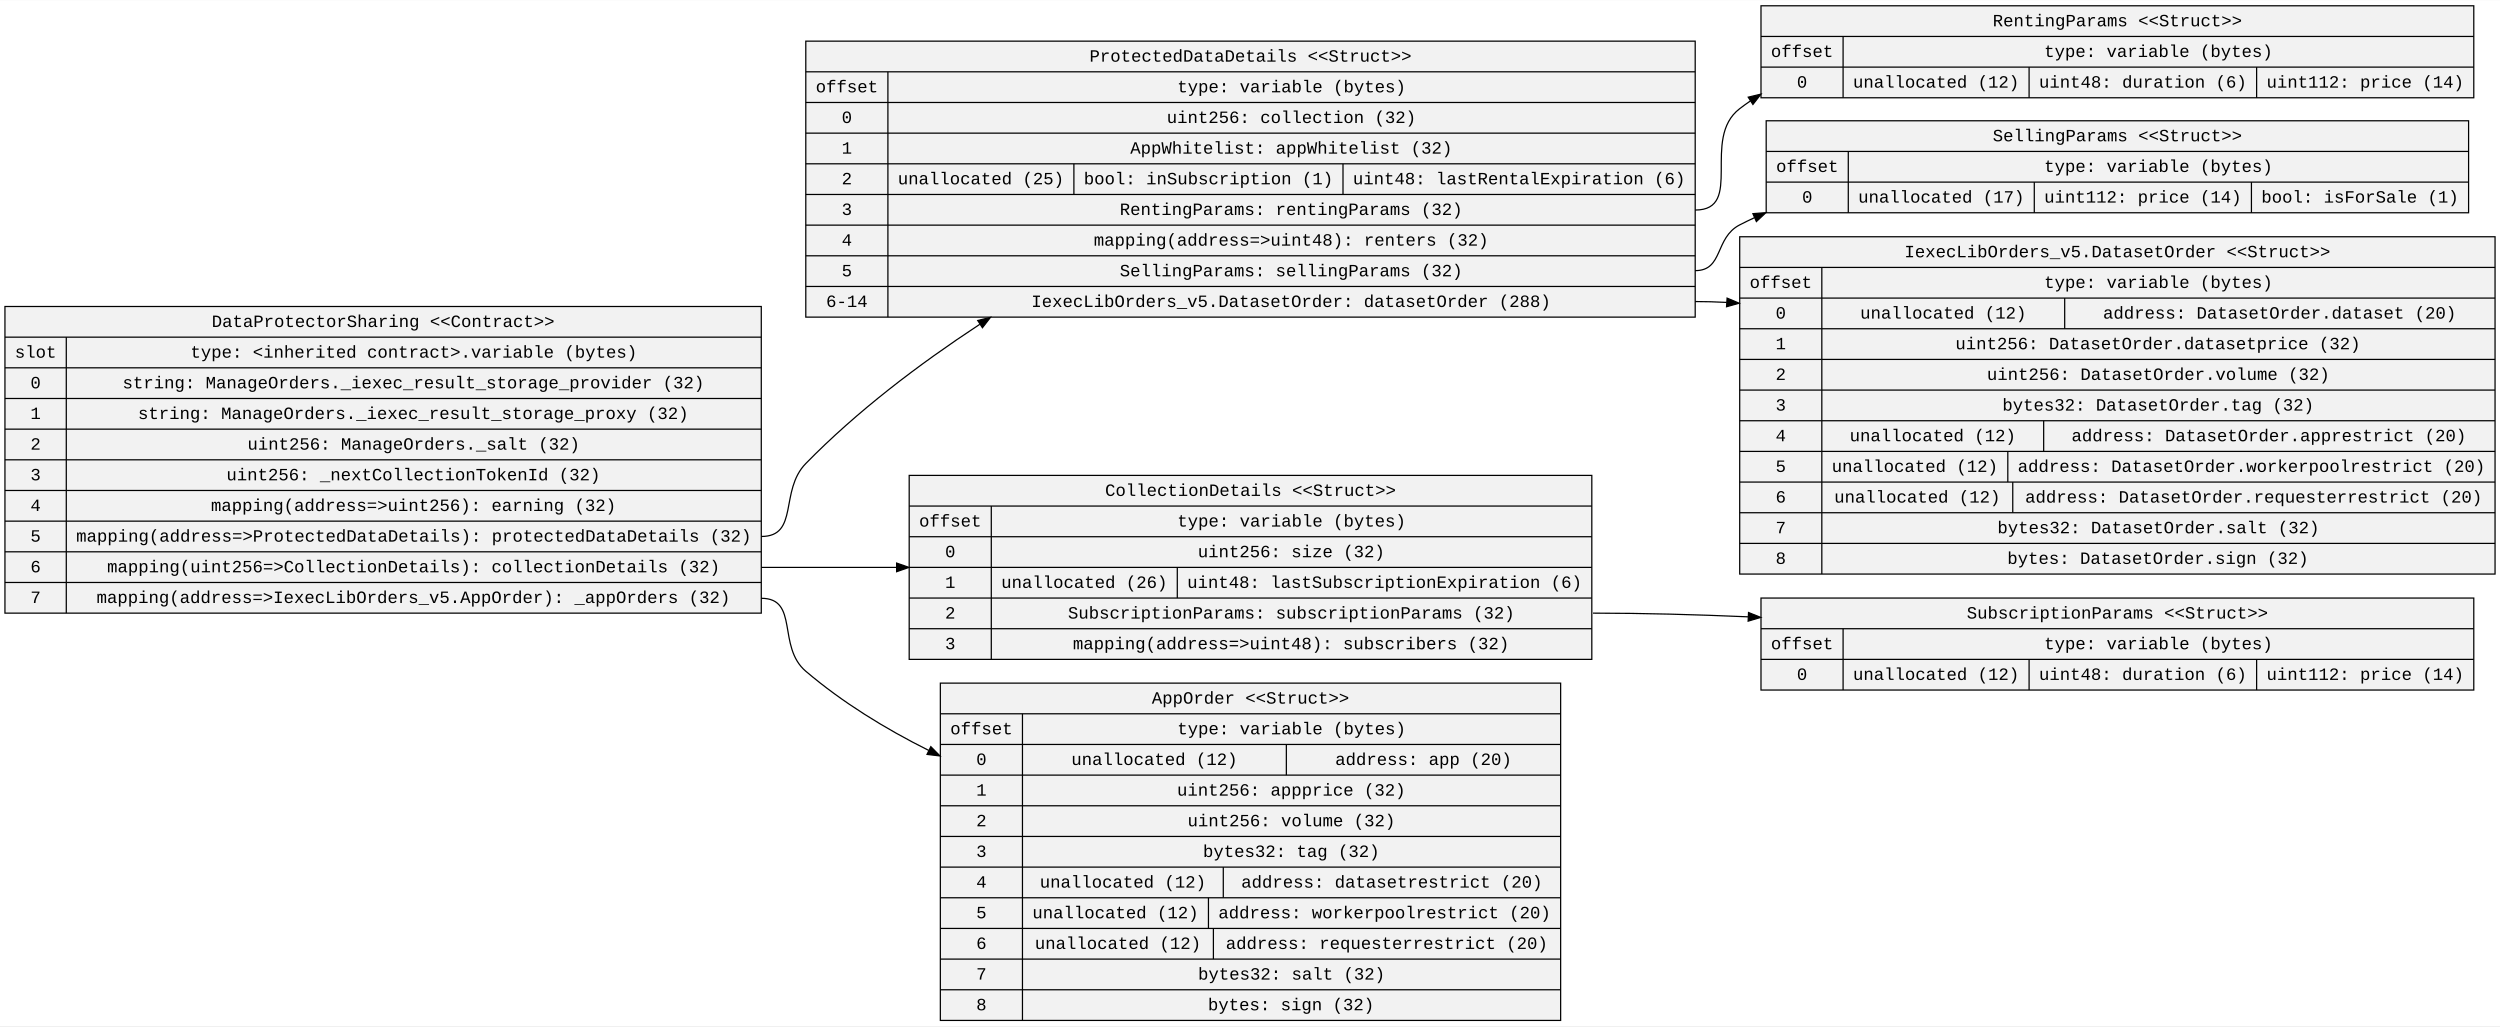
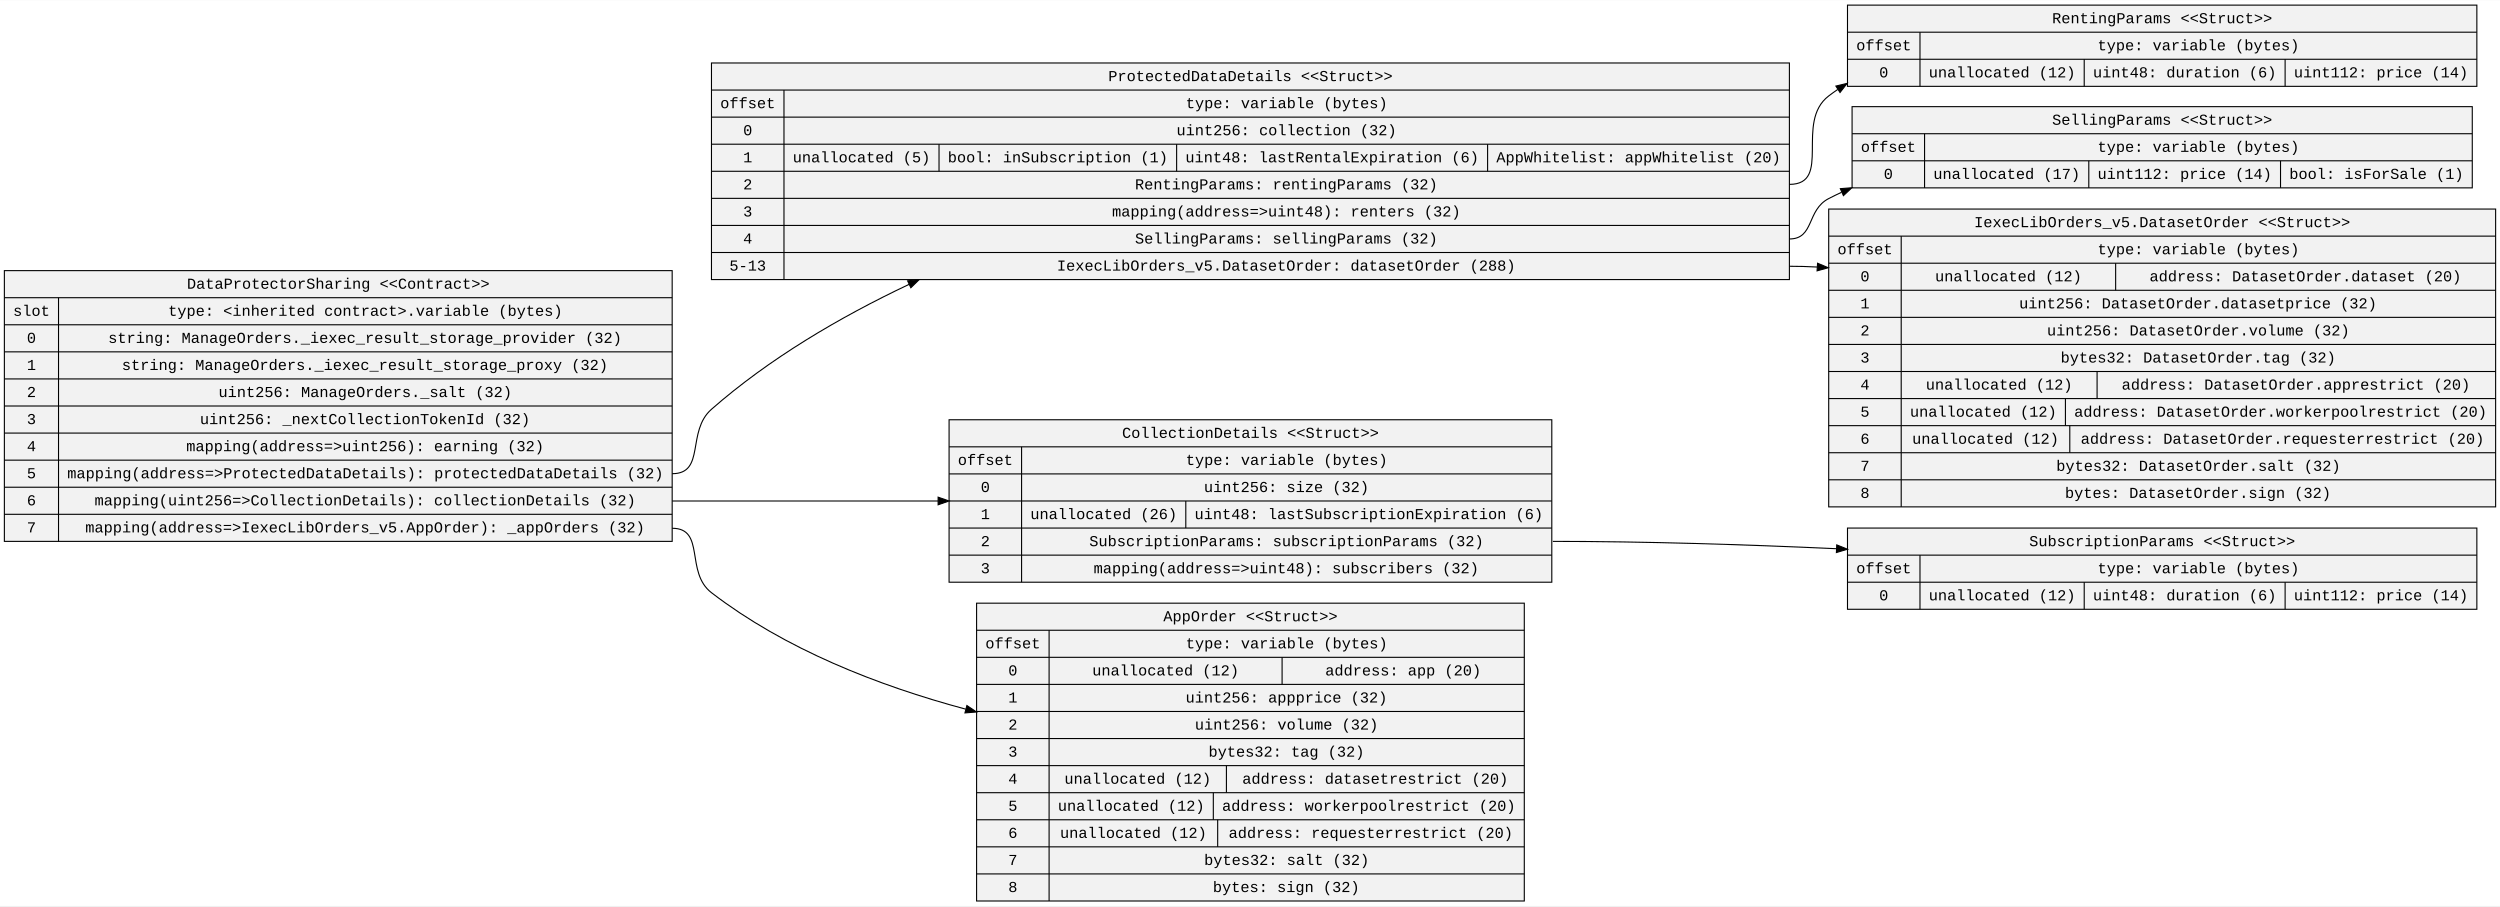
- <svg xmlns="http://www.w3.org/2000/svg" width="2022pt" height="830pt" viewBox="0.00 0.00 2021.89 829.60">
+ <svg xmlns="http://www.w3.org/2000/svg" width="2290pt" height="830pt" viewBox="0.00 0.00 2289.93 829.60">
  <g id="graph0" class="graph" transform="scale(1 1) rotate(0) translate(4 825.6)">
-     <polygon fill="white" stroke="transparent" points="-4,4 -4,-825.6 2017.89,-825.6 2017.89,4 -4,4" />
+     <polygon fill="white" stroke="transparent" points="-4,4 -4,-825.6 2285.93,-825.6 2285.93,4 -4,4" />
    <g id="node1" class="node">
      <polygon fill="#f2f2f2" stroke="black" points="0,-329.9 0,-577.9 611.69,-577.9 611.69,-329.9 0,-329.9" />
      <text text-anchor="middle" x="305.85" y="-561.3" font-family="Courier New" font-size="14.00">DataProtectorSharing &lt;&lt;Contract&gt;&gt;</text>
      <polyline fill="none" stroke="black" points="0,-553.1 611.69,-553.1 " />
      <text text-anchor="middle" x="24.8" y="-536.5" font-family="Courier New" font-size="14.00">slot</text>
      <polyline fill="none" stroke="black" points="0,-528.3 49.61,-528.3 " />
      <text text-anchor="middle" x="24.8" y="-511.7" font-family="Courier New" font-size="14.00">0</text>
      <polyline fill="none" stroke="black" points="0,-503.5 49.61,-503.5 " />
      <text text-anchor="middle" x="24.8" y="-486.9" font-family="Courier New" font-size="14.00">1</text>
      <polyline fill="none" stroke="black" points="0,-478.7 49.61,-478.7 " />
      <text text-anchor="middle" x="24.8" y="-462.1" font-family="Courier New" font-size="14.00">2</text>
      <polyline fill="none" stroke="black" points="0,-453.9 49.61,-453.9 " />
      <text text-anchor="middle" x="24.8" y="-437.3" font-family="Courier New" font-size="14.00">3</text>
      <polyline fill="none" stroke="black" points="0,-429.1 49.61,-429.1 " />
      <text text-anchor="middle" x="24.8" y="-412.5" font-family="Courier New" font-size="14.00">4</text>
      <polyline fill="none" stroke="black" points="0,-404.3 49.61,-404.3 " />
      <text text-anchor="middle" x="24.8" y="-387.7" font-family="Courier New" font-size="14.00">5</text>
      <polyline fill="none" stroke="black" points="0,-379.5 49.61,-379.5 " />
      <text text-anchor="middle" x="24.8" y="-362.9" font-family="Courier New" font-size="14.00">6</text>
      <polyline fill="none" stroke="black" points="0,-354.7 49.61,-354.7 " />
      <text text-anchor="middle" x="24.8" y="-338.1" font-family="Courier New" font-size="14.00">7</text>
      <polyline fill="none" stroke="black" points="49.61,-329.9 49.61,-553.1 " />
      <text text-anchor="middle" x="330.65" y="-536.5" font-family="Courier New" font-size="14.00">type: &lt;inherited contract&gt;.variable (bytes)</text>
      <polyline fill="none" stroke="black" points="49.61,-528.3 611.69,-528.3 " />
      <text text-anchor="middle" x="330.34" y="-511.7" font-family="Courier New" font-size="14.00">string: ManageOrders._iexec_result_storage_provider (32)</text>
      <polyline fill="none" stroke="black" points="49.61,-503.5 611.69,-503.5 " />
      <text text-anchor="middle" x="330.24" y="-486.9" font-family="Courier New" font-size="14.00">string: ManageOrders._iexec_result_storage_proxy (32)</text>
      <polyline fill="none" stroke="black" points="49.61,-478.7 611.69,-478.7 " />
      <text text-anchor="middle" x="330.53" y="-462.1" font-family="Courier New" font-size="14.00">uint256: ManageOrders._salt (32)</text>
      <polyline fill="none" stroke="black" points="49.61,-453.9 611.69,-453.9 " />
      <text text-anchor="middle" x="330.33" y="-437.3" font-family="Courier New" font-size="14.00">uint256: _nextCollectionTokenId (32)</text>
      <polyline fill="none" stroke="black" points="49.61,-429.1 611.69,-429.1 " />
      <text text-anchor="middle" x="330.43" y="-412.5" font-family="Courier New" font-size="14.00">mapping(address=&gt;uint256): earning (32)</text>
      <polyline fill="none" stroke="black" points="49.61,-404.3 611.69,-404.3 " />
      <text text-anchor="middle" x="330.65" y="-387.7" font-family="Courier New" font-size="14.00">mapping(address=&gt;ProtectedDataDetails): protectedDataDetails (32)</text>
      <polyline fill="none" stroke="black" points="49.61,-379.5 611.69,-379.5 " />
      <text text-anchor="middle" x="330.45" y="-362.9" font-family="Courier New" font-size="14.00">mapping(uint256=&gt;CollectionDetails): collectionDetails (32)</text>
      <polyline fill="none" stroke="black" points="49.61,-354.7 611.69,-354.7 " />
      <text text-anchor="middle" x="330.35" y="-338.1" font-family="Courier New" font-size="14.00">mapping(address=&gt;IexecLibOrders_v5.AppOrder): _appOrders (32)</text>
    </g>
    <g id="node5" class="node">
-       <polygon fill="#f2f2f2" stroke="black" points="647.69,-569.3 647.69,-792.5 1367,-792.5 1367,-569.3 647.69,-569.3" />
-       <text text-anchor="middle" x="1007.35" y="-775.9" font-family="Courier New" font-size="14.00">ProtectedDataDetails &lt;&lt;Struct&gt;&gt;</text>
-       <polyline fill="none" stroke="black" points="647.69,-767.7 1367,-767.7 " />
-       <text text-anchor="middle" x="680.9" y="-751.1" font-family="Courier New" font-size="14.00">offset</text>
-       <polyline fill="none" stroke="black" points="647.69,-742.9 714.1,-742.9 " />
-       <text text-anchor="middle" x="680.9" y="-726.3" font-family="Courier New" font-size="14.00">0</text>
-       <polyline fill="none" stroke="black" points="647.69,-718.1 714.1,-718.1 " />
-       <text text-anchor="middle" x="680.9" y="-701.5" font-family="Courier New" font-size="14.00">1</text>
-       <polyline fill="none" stroke="black" points="647.69,-693.3 714.1,-693.3 " />
-       <text text-anchor="middle" x="680.9" y="-676.7" font-family="Courier New" font-size="14.00">2</text>
-       <polyline fill="none" stroke="black" points="647.69,-668.5 714.1,-668.5 " />
-       <text text-anchor="middle" x="680.9" y="-651.9" font-family="Courier New" font-size="14.00">3</text>
-       <polyline fill="none" stroke="black" points="647.69,-643.7 714.1,-643.7 " />
-       <text text-anchor="middle" x="680.9" y="-627.1" font-family="Courier New" font-size="14.00">4</text>
-       <polyline fill="none" stroke="black" points="647.69,-618.9 714.1,-618.9 " />
-       <text text-anchor="middle" x="680.9" y="-602.3" font-family="Courier New" font-size="14.00">5</text>
-       <polyline fill="none" stroke="black" points="647.69,-594.1 714.1,-594.1 " />
-       <text text-anchor="middle" x="680.9" y="-577.5" font-family="Courier New" font-size="14.00">6-14</text>
-       <polyline fill="none" stroke="black" points="714.1,-569.3 714.1,-767.7 " />
-       <text text-anchor="middle" x="1040.55" y="-751.1" font-family="Courier New" font-size="14.00">type: variable (bytes)</text>
-       <polyline fill="none" stroke="black" points="714.1,-742.9 1367,-742.9 " />
-       <text text-anchor="middle" x="1040.42" y="-726.3" font-family="Courier New" font-size="14.00">uint256: collection (32)</text>
-       <polyline fill="none" stroke="black" points="714.1,-718.1 1367,-718.1 " />
-       <text text-anchor="middle" x="1040.32" y="-701.5" font-family="Courier New" font-size="14.00">AppWhitelist: appWhitelist (32)</text>
-       <polyline fill="none" stroke="black" points="714.1,-693.3 1367,-693.3 " />
-       <text text-anchor="middle" x="789.31" y="-676.7" font-family="Courier New" font-size="14.00">unallocated (25)</text>
-       <polyline fill="none" stroke="black" points="864.52,-668.5 864.52,-693.3 " />
-       <text text-anchor="middle" x="973.34" y="-676.7" font-family="Courier New" font-size="14.00">bool: inSubscription (1)</text>
-       <polyline fill="none" stroke="black" points="1082.16,-668.5 1082.16,-693.3 " />
-       <text text-anchor="middle" x="1224.58" y="-676.7" font-family="Courier New" font-size="14.00">uint48: lastRentalExpiration (6)</text>
-       <polyline fill="none" stroke="black" points="714.1,-668.5 1367,-668.5 " />
-       <text text-anchor="middle" x="1040.23" y="-651.9" font-family="Courier New" font-size="14.00">RentingParams: rentingParams (32)</text>
-       <polyline fill="none" stroke="black" points="714.1,-643.7 1367,-643.7 " />
-       <text text-anchor="middle" x="1040.23" y="-627.1" font-family="Courier New" font-size="14.00">mapping(address=&gt;uint48): renters (32)</text>
-       <polyline fill="none" stroke="black" points="714.1,-618.9 1367,-618.9 " />
-       <text text-anchor="middle" x="1040.23" y="-602.3" font-family="Courier New" font-size="14.00">SellingParams: sellingParams (32)</text>
-       <polyline fill="none" stroke="black" points="714.1,-594.1 1367,-594.1 " />
-       <text text-anchor="middle" x="1040.14" y="-577.5" font-family="Courier New" font-size="14.00">IexecLibOrders_v5.DatasetOrder: datasetOrder (288)</text>
+       <polygon fill="#f2f2f2" stroke="black" points="647.69,-569.7 647.69,-768.1 1635.04,-768.1 1635.04,-569.7 647.69,-569.7" />
+       <text text-anchor="middle" x="1141.37" y="-751.5" font-family="Courier New" font-size="14.00">ProtectedDataDetails &lt;&lt;Struct&gt;&gt;</text>
+       <polyline fill="none" stroke="black" points="647.69,-743.3 1635.04,-743.3 " />
+       <text text-anchor="middle" x="680.9" y="-726.7" font-family="Courier New" font-size="14.00">offset</text>
+       <polyline fill="none" stroke="black" points="647.69,-718.5 714.1,-718.5 " />
+       <text text-anchor="middle" x="680.9" y="-701.9" font-family="Courier New" font-size="14.00">0</text>
+       <polyline fill="none" stroke="black" points="647.69,-693.7 714.1,-693.7 " />
+       <text text-anchor="middle" x="680.9" y="-677.1" font-family="Courier New" font-size="14.00">1</text>
+       <polyline fill="none" stroke="black" points="647.69,-668.9 714.1,-668.9 " />
+       <text text-anchor="middle" x="680.9" y="-652.3" font-family="Courier New" font-size="14.00">2</text>
+       <polyline fill="none" stroke="black" points="647.69,-644.1 714.1,-644.1 " />
+       <text text-anchor="middle" x="680.9" y="-627.5" font-family="Courier New" font-size="14.00">3</text>
+       <polyline fill="none" stroke="black" points="647.69,-619.3 714.1,-619.3 " />
+       <text text-anchor="middle" x="680.9" y="-602.7" font-family="Courier New" font-size="14.00">4</text>
+       <polyline fill="none" stroke="black" points="647.69,-594.5 714.1,-594.5 " />
+       <text text-anchor="middle" x="680.9" y="-577.9" font-family="Courier New" font-size="14.00">5-13</text>
+       <polyline fill="none" stroke="black" points="714.1,-569.7 714.1,-743.3 " />
+       <text text-anchor="middle" x="1174.57" y="-726.7" font-family="Courier New" font-size="14.00">type: variable (bytes)</text>
+       <polyline fill="none" stroke="black" points="714.1,-718.5 1635.04,-718.5 " />
+       <text text-anchor="middle" x="1174.42" y="-701.9" font-family="Courier New" font-size="14.00">uint256: collection (32)</text>
+       <polyline fill="none" stroke="black" points="714.1,-693.7 1635.04,-693.7 " />
+       <text text-anchor="middle" x="785.11" y="-677.1" font-family="Courier New" font-size="14.00">unallocated (5)</text>
+       <polyline fill="none" stroke="black" points="856.12,-668.9 856.12,-693.7 " />
+       <text text-anchor="middle" x="964.94" y="-677.1" font-family="Courier New" font-size="14.00">bool: inSubscription (1)</text>
+       <polyline fill="none" stroke="black" points="1073.76,-668.9 1073.76,-693.7 " />
+       <text text-anchor="middle" x="1216.18" y="-677.1" font-family="Courier New" font-size="14.00">uint48: lastRentalExpiration (6)</text>
+       <polyline fill="none" stroke="black" points="1358.6,-668.9 1358.6,-693.7 " />
+       <text text-anchor="middle" x="1496.82" y="-677.1" font-family="Courier New" font-size="14.00">AppWhitelist: appWhitelist (20)</text>
+       <polyline fill="none" stroke="black" points="714.1,-668.9 1635.04,-668.9 " />
+       <text text-anchor="middle" x="1174.23" y="-652.3" font-family="Courier New" font-size="14.00">RentingParams: rentingParams (32)</text>
+       <polyline fill="none" stroke="black" points="714.1,-644.1 1635.04,-644.1 " />
+       <text text-anchor="middle" x="1174.23" y="-627.5" font-family="Courier New" font-size="14.00">mapping(address=&gt;uint48): renters (32)</text>
+       <polyline fill="none" stroke="black" points="714.1,-619.3 1635.04,-619.3 " />
+       <text text-anchor="middle" x="1174.23" y="-602.7" font-family="Courier New" font-size="14.00">SellingParams: sellingParams (32)</text>
+       <polyline fill="none" stroke="black" points="714.1,-594.5 1635.04,-594.5 " />
+       <text text-anchor="middle" x="1174.14" y="-577.9" font-family="Courier New" font-size="14.00">IexecLibOrders_v5.DatasetOrder: datasetOrder (288)</text>
    </g>
    <g id="edge1" class="edge">
-       <path fill="none" stroke="black" d="M611.69,-391.9C642.41,-391.9 626.22,-428.94 647.69,-450.9 688.76,-492.89 738.86,-530.97 788.43,-563.51" />
-       <polygon fill="black" stroke="black" points="786.74,-566.58 797.03,-569.1 790.55,-560.71 786.74,-566.58" />
+       <path fill="none" stroke="black" d="M611.69,-391.9C642.41,-391.9 624.6,-430.65 647.69,-450.9 700.43,-497.13 764.53,-534.97 828.82,-565.39" />
+       <polygon fill="black" stroke="black" points="827.35,-568.56 837.89,-569.63 830.31,-562.22 827.35,-568.56" />
    </g>
    <g id="node7" class="node">
-       <polygon fill="#f2f2f2" stroke="black" points="731.31,-292.5 731.31,-441.3 1283.39,-441.3 1283.39,-292.5 731.31,-292.5" />
-       <text text-anchor="middle" x="1007.35" y="-424.7" font-family="Courier New" font-size="14.00">CollectionDetails &lt;&lt;Struct&gt;&gt;</text>
-       <polyline fill="none" stroke="black" points="731.31,-416.5 1283.39,-416.5 " />
-       <text text-anchor="middle" x="764.51" y="-399.9" font-family="Courier New" font-size="14.00">offset</text>
-       <polyline fill="none" stroke="black" points="731.31,-391.7 797.71,-391.7 " />
-       <text text-anchor="middle" x="764.51" y="-375.1" font-family="Courier New" font-size="14.00">0</text>
-       <polyline fill="none" stroke="black" points="731.31,-366.9 797.71,-366.9 " />
-       <text text-anchor="middle" x="764.51" y="-350.3" font-family="Courier New" font-size="14.00">1</text>
-       <polyline fill="none" stroke="black" points="731.31,-342.1 797.71,-342.1 " />
-       <text text-anchor="middle" x="764.51" y="-325.5" font-family="Courier New" font-size="14.00">2</text>
-       <polyline fill="none" stroke="black" points="731.31,-317.3 797.71,-317.3 " />
-       <text text-anchor="middle" x="764.51" y="-300.7" font-family="Courier New" font-size="14.00">3</text>
-       <polyline fill="none" stroke="black" points="797.71,-292.5 797.71,-416.5 " />
-       <text text-anchor="middle" x="1040.55" y="-399.9" font-family="Courier New" font-size="14.00">type: variable (bytes)</text>
-       <polyline fill="none" stroke="black" points="797.71,-391.7 1283.39,-391.7 " />
-       <text text-anchor="middle" x="1040.33" y="-375.1" font-family="Courier New" font-size="14.00">uint256: size (32)</text>
-       <polyline fill="none" stroke="black" points="797.71,-366.9 1283.39,-366.9 " />
-       <text text-anchor="middle" x="872.93" y="-350.3" font-family="Courier New" font-size="14.00">unallocated (26)</text>
-       <polyline fill="none" stroke="black" points="948.14,-342.1 948.14,-366.9 " />
-       <text text-anchor="middle" x="1115.76" y="-350.3" font-family="Courier New" font-size="14.00">uint48: lastSubscriptionExpiration (6)</text>
-       <polyline fill="none" stroke="black" points="797.71,-342.1 1283.39,-342.1 " />
-       <text text-anchor="middle" x="1040.34" y="-325.5" font-family="Courier New" font-size="14.00">SubscriptionParams: subscriptionParams (32)</text>
-       <polyline fill="none" stroke="black" points="797.71,-317.3 1283.39,-317.3 " />
-       <text text-anchor="middle" x="1040.14" y="-300.7" font-family="Courier New" font-size="14.00">mapping(address=&gt;uint48): subscribers (32)</text>
+       <polygon fill="#f2f2f2" stroke="black" points="865.33,-292.5 865.33,-441.3 1417.41,-441.3 1417.41,-292.5 865.33,-292.5" />
+       <text text-anchor="middle" x="1141.37" y="-424.7" font-family="Courier New" font-size="14.00">CollectionDetails &lt;&lt;Struct&gt;&gt;</text>
+       <polyline fill="none" stroke="black" points="865.33,-416.5 1417.41,-416.5 " />
+       <text text-anchor="middle" x="898.53" y="-399.9" font-family="Courier New" font-size="14.00">offset</text>
+       <polyline fill="none" stroke="black" points="865.33,-391.7 931.74,-391.7 " />
+       <text text-anchor="middle" x="898.53" y="-375.1" font-family="Courier New" font-size="14.00">0</text>
+       <polyline fill="none" stroke="black" points="865.33,-366.9 931.74,-366.9 " />
+       <text text-anchor="middle" x="898.53" y="-350.3" font-family="Courier New" font-size="14.00">1</text>
+       <polyline fill="none" stroke="black" points="865.33,-342.1 931.74,-342.1 " />
+       <text text-anchor="middle" x="898.53" y="-325.5" font-family="Courier New" font-size="14.00">2</text>
+       <polyline fill="none" stroke="black" points="865.33,-317.3 931.74,-317.3 " />
+       <text text-anchor="middle" x="898.53" y="-300.7" font-family="Courier New" font-size="14.00">3</text>
+       <polyline fill="none" stroke="black" points="931.74,-292.5 931.74,-416.5 " />
+       <text text-anchor="middle" x="1174.57" y="-399.9" font-family="Courier New" font-size="14.00">type: variable (bytes)</text>
+       <polyline fill="none" stroke="black" points="931.74,-391.7 1417.41,-391.7 " />
+       <text text-anchor="middle" x="1174.35" y="-375.1" font-family="Courier New" font-size="14.00">uint256: size (32)</text>
+       <polyline fill="none" stroke="black" points="931.74,-366.9 1417.41,-366.9 " />
+       <text text-anchor="middle" x="1006.95" y="-350.3" font-family="Courier New" font-size="14.00">unallocated (26)</text>
+       <polyline fill="none" stroke="black" points="1082.16,-342.1 1082.16,-366.9 " />
+       <text text-anchor="middle" x="1249.78" y="-350.3" font-family="Courier New" font-size="14.00">uint48: lastSubscriptionExpiration (6)</text>
+       <polyline fill="none" stroke="black" points="931.74,-342.1 1417.41,-342.1 " />
+       <text text-anchor="middle" x="1174.36" y="-325.5" font-family="Courier New" font-size="14.00">SubscriptionParams: subscriptionParams (32)</text>
+       <polyline fill="none" stroke="black" points="931.74,-317.3 1417.41,-317.3 " />
+       <text text-anchor="middle" x="1174.16" y="-300.7" font-family="Courier New" font-size="14.00">mapping(address=&gt;uint48): subscribers (32)</text>
    </g>
    <g id="edge2" class="edge">
-       <path fill="none" stroke="black" d="M611.69,-366.9C647,-366.9 684.08,-366.9 720.8,-366.9" />
-       <polygon fill="black" stroke="black" points="721.14,-370.4 731.14,-366.9 721.14,-363.4 721.14,-370.4" />
+       <path fill="none" stroke="black" d="M611.69,-366.9C690.69,-366.9 776.33,-366.9 855.21,-366.9" />
+       <polygon fill="black" stroke="black" points="855.29,-370.4 865.29,-366.9 855.29,-363.4 855.29,-370.4" />
    </g>
    <g id="node8" class="node">
-       <polygon fill="#f2f2f2" stroke="black" points="756.51,-0.5 756.51,-273.3 1258.18,-273.3 1258.18,-0.5 756.51,-0.5" />
-       <text text-anchor="middle" x="1007.35" y="-256.7" font-family="Courier New" font-size="14.00">AppOrder &lt;&lt;Struct&gt;&gt;</text>
-       <polyline fill="none" stroke="black" points="756.51,-248.5 1258.18,-248.5 " />
-       <text text-anchor="middle" x="789.71" y="-231.9" font-family="Courier New" font-size="14.00">offset</text>
-       <polyline fill="none" stroke="black" points="756.51,-223.7 822.92,-223.7 " />
-       <text text-anchor="middle" x="789.71" y="-207.1" font-family="Courier New" font-size="14.00">0</text>
-       <polyline fill="none" stroke="black" points="756.51,-198.9 822.92,-198.9 " />
-       <text text-anchor="middle" x="789.71" y="-182.3" font-family="Courier New" font-size="14.00">1</text>
-       <polyline fill="none" stroke="black" points="756.51,-174.1 822.92,-174.1 " />
-       <text text-anchor="middle" x="789.71" y="-157.5" font-family="Courier New" font-size="14.00">2</text>
-       <polyline fill="none" stroke="black" points="756.51,-149.3 822.92,-149.3 " />
-       <text text-anchor="middle" x="789.71" y="-132.7" font-family="Courier New" font-size="14.00">3</text>
-       <polyline fill="none" stroke="black" points="756.51,-124.5 822.92,-124.5 " />
-       <text text-anchor="middle" x="789.71" y="-107.9" font-family="Courier New" font-size="14.00">4</text>
-       <polyline fill="none" stroke="black" points="756.51,-99.7 822.92,-99.7 " />
-       <text text-anchor="middle" x="789.71" y="-83.1" font-family="Courier New" font-size="14.00">5</text>
-       <polyline fill="none" stroke="black" points="756.51,-74.9 822.92,-74.9 " />
-       <text text-anchor="middle" x="789.71" y="-58.3" font-family="Courier New" font-size="14.00">6</text>
-       <polyline fill="none" stroke="black" points="756.51,-50.1 822.92,-50.1 " />
-       <text text-anchor="middle" x="789.71" y="-33.5" font-family="Courier New" font-size="14.00">7</text>
-       <polyline fill="none" stroke="black" points="756.51,-25.3 822.92,-25.3 " />
-       <text text-anchor="middle" x="789.71" y="-8.7" font-family="Courier New" font-size="14.00">8</text>
-       <polyline fill="none" stroke="black" points="822.92,-0.5 822.92,-248.5 " />
-       <text text-anchor="middle" x="1040.55" y="-231.9" font-family="Courier New" font-size="14.00">type: variable (bytes)</text>
-       <polyline fill="none" stroke="black" points="822.92,-223.7 1258.18,-223.7 " />
-       <text text-anchor="middle" x="929.63" y="-207.1" font-family="Courier New" font-size="14.00">unallocated (12)</text>
-       <polyline fill="none" stroke="black" points="1036.34,-198.9 1036.34,-223.7 " />
-       <text text-anchor="middle" x="1147.25" y="-207.1" font-family="Courier New" font-size="14.00">address: app (20)</text>
-       <polyline fill="none" stroke="black" points="822.92,-198.9 1258.18,-198.9 " />
-       <text text-anchor="middle" x="1040.33" y="-182.3" font-family="Courier New" font-size="14.00">uint256: appprice (32)</text>
-       <polyline fill="none" stroke="black" points="822.92,-174.1 1258.18,-174.1 " />
-       <text text-anchor="middle" x="1040.43" y="-157.5" font-family="Courier New" font-size="14.00">uint256: volume (32)</text>
-       <polyline fill="none" stroke="black" points="822.92,-149.3 1258.18,-149.3 " />
-       <text text-anchor="middle" x="1040.33" y="-132.7" font-family="Courier New" font-size="14.00">bytes32: tag (32)</text>
-       <polyline fill="none" stroke="black" points="822.92,-124.5 1258.18,-124.5 " />
-       <text text-anchor="middle" x="904.13" y="-107.9" font-family="Courier New" font-size="14.00">unallocated (12)</text>
-       <polyline fill="none" stroke="black" points="985.34,-99.7 985.34,-124.5 " />
-       <text text-anchor="middle" x="1121.66" y="-107.9" font-family="Courier New" font-size="14.00">address: datasetrestrict (20)</text>
-       <polyline fill="none" stroke="black" points="822.92,-99.7 1258.18,-99.7 " />
-       <text text-anchor="middle" x="898.13" y="-83.1" font-family="Courier New" font-size="14.00">unallocated (12)</text>
-       <polyline fill="none" stroke="black" points="973.34,-74.9 973.34,-99.7 " />
-       <text text-anchor="middle" x="1115.76" y="-83.1" font-family="Courier New" font-size="14.00">address: workerpoolrestrict (20)</text>
-       <polyline fill="none" stroke="black" points="822.92,-74.9 1258.18,-74.9 " />
-       <text text-anchor="middle" x="900.13" y="-58.3" font-family="Courier New" font-size="14.00">unallocated (12)</text>
-       <polyline fill="none" stroke="black" points="977.34,-50.1 977.34,-74.9 " />
-       <text text-anchor="middle" x="1117.56" y="-58.3" font-family="Courier New" font-size="14.00">address: requesterrestrict (20)</text>
-       <polyline fill="none" stroke="black" points="822.92,-50.1 1258.18,-50.1 " />
-       <text text-anchor="middle" x="1040.53" y="-33.5" font-family="Courier New" font-size="14.00">bytes32: salt (32)</text>
-       <polyline fill="none" stroke="black" points="822.92,-25.3 1258.18,-25.3 " />
-       <text text-anchor="middle" x="1040.13" y="-8.7" font-family="Courier New" font-size="14.00">bytes: sign (32)</text>
+       <polygon fill="#f2f2f2" stroke="black" points="890.53,-0.5 890.53,-273.3 1392.21,-273.3 1392.21,-0.5 890.53,-0.5" />
+       <text text-anchor="middle" x="1141.37" y="-256.7" font-family="Courier New" font-size="14.00">AppOrder &lt;&lt;Struct&gt;&gt;</text>
+       <polyline fill="none" stroke="black" points="890.53,-248.5 1392.21,-248.5 " />
+       <text text-anchor="middle" x="923.74" y="-231.9" font-family="Courier New" font-size="14.00">offset</text>
+       <polyline fill="none" stroke="black" points="890.53,-223.7 956.94,-223.7 " />
+       <text text-anchor="middle" x="923.74" y="-207.1" font-family="Courier New" font-size="14.00">0</text>
+       <polyline fill="none" stroke="black" points="890.53,-198.9 956.94,-198.9 " />
+       <text text-anchor="middle" x="923.74" y="-182.3" font-family="Courier New" font-size="14.00">1</text>
+       <polyline fill="none" stroke="black" points="890.53,-174.1 956.94,-174.1 " />
+       <text text-anchor="middle" x="923.74" y="-157.5" font-family="Courier New" font-size="14.00">2</text>
+       <polyline fill="none" stroke="black" points="890.53,-149.3 956.94,-149.3 " />
+       <text text-anchor="middle" x="923.74" y="-132.7" font-family="Courier New" font-size="14.00">3</text>
+       <polyline fill="none" stroke="black" points="890.53,-124.5 956.94,-124.5 " />
+       <text text-anchor="middle" x="923.74" y="-107.9" font-family="Courier New" font-size="14.00">4</text>
+       <polyline fill="none" stroke="black" points="890.53,-99.7 956.94,-99.7 " />
+       <text text-anchor="middle" x="923.74" y="-83.1" font-family="Courier New" font-size="14.00">5</text>
+       <polyline fill="none" stroke="black" points="890.53,-74.9 956.94,-74.9 " />
+       <text text-anchor="middle" x="923.74" y="-58.3" font-family="Courier New" font-size="14.00">6</text>
+       <polyline fill="none" stroke="black" points="890.53,-50.1 956.94,-50.1 " />
+       <text text-anchor="middle" x="923.74" y="-33.5" font-family="Courier New" font-size="14.00">7</text>
+       <polyline fill="none" stroke="black" points="890.53,-25.3 956.94,-25.3 " />
+       <text text-anchor="middle" x="923.74" y="-8.7" font-family="Courier New" font-size="14.00">8</text>
+       <polyline fill="none" stroke="black" points="956.94,-0.5 956.94,-248.5 " />
+       <text text-anchor="middle" x="1174.57" y="-231.9" font-family="Courier New" font-size="14.00">type: variable (bytes)</text>
+       <polyline fill="none" stroke="black" points="956.94,-223.7 1392.21,-223.7 " />
+       <text text-anchor="middle" x="1063.65" y="-207.1" font-family="Courier New" font-size="14.00">unallocated (12)</text>
+       <polyline fill="none" stroke="black" points="1170.36,-198.9 1170.36,-223.7 " />
+       <text text-anchor="middle" x="1281.27" y="-207.1" font-family="Courier New" font-size="14.00">address: app (20)</text>
+       <polyline fill="none" stroke="black" points="956.94,-198.9 1392.21,-198.9 " />
+       <text text-anchor="middle" x="1174.35" y="-182.3" font-family="Courier New" font-size="14.00">uint256: appprice (32)</text>
+       <polyline fill="none" stroke="black" points="956.94,-174.1 1392.21,-174.1 " />
+       <text text-anchor="middle" x="1174.45" y="-157.5" font-family="Courier New" font-size="14.00">uint256: volume (32)</text>
+       <polyline fill="none" stroke="black" points="956.94,-149.3 1392.21,-149.3 " />
+       <text text-anchor="middle" x="1174.35" y="-132.7" font-family="Courier New" font-size="14.00">bytes32: tag (32)</text>
+       <polyline fill="none" stroke="black" points="956.94,-124.5 1392.21,-124.5 " />
+       <text text-anchor="middle" x="1038.15" y="-107.9" font-family="Courier New" font-size="14.00">unallocated (12)</text>
+       <polyline fill="none" stroke="black" points="1119.36,-99.7 1119.36,-124.5 " />
+       <text text-anchor="middle" x="1255.68" y="-107.9" font-family="Courier New" font-size="14.00">address: datasetrestrict (20)</text>
+       <polyline fill="none" stroke="black" points="956.94,-99.7 1392.21,-99.7 " />
+       <text text-anchor="middle" x="1032.15" y="-83.1" font-family="Courier New" font-size="14.00">unallocated (12)</text>
+       <polyline fill="none" stroke="black" points="1107.36,-74.9 1107.36,-99.7 " />
+       <text text-anchor="middle" x="1249.78" y="-83.1" font-family="Courier New" font-size="14.00">address: workerpoolrestrict (20)</text>
+       <polyline fill="none" stroke="black" points="956.94,-74.9 1392.21,-74.9 " />
+       <text text-anchor="middle" x="1034.15" y="-58.3" font-family="Courier New" font-size="14.00">unallocated (12)</text>
+       <polyline fill="none" stroke="black" points="1111.36,-50.1 1111.36,-74.9 " />
+       <text text-anchor="middle" x="1251.58" y="-58.3" font-family="Courier New" font-size="14.00">address: requesterrestrict (20)</text>
+       <polyline fill="none" stroke="black" points="956.94,-50.1 1392.21,-50.1 " />
+       <text text-anchor="middle" x="1174.55" y="-33.5" font-family="Courier New" font-size="14.00">bytes32: salt (32)</text>
+       <polyline fill="none" stroke="black" points="956.94,-25.3 1392.21,-25.3 " />
+       <text text-anchor="middle" x="1174.15" y="-8.7" font-family="Courier New" font-size="14.00">bytes: sign (32)</text>
    </g>
    <g id="edge3" class="edge">
-       <path fill="none" stroke="black" d="M611.69,-341.9C642.41,-341.9 624.29,-302.8 647.69,-282.9 677.2,-257.81 711.59,-236.61 747.18,-218.83" />
-       <polygon fill="black" stroke="black" points="748.81,-221.93 756.25,-214.39 745.73,-215.65 748.81,-221.93" />
+       <path fill="none" stroke="black" d="M611.69,-341.9C642.41,-341.9 623.34,-301.62 647.69,-282.9 714.89,-231.23 800.07,-197.81 880.63,-176.2" />
+       <polygon fill="black" stroke="black" points="881.65,-179.55 890.43,-173.62 879.87,-172.78 881.65,-179.55" />
    </g>
    <g id="node2" class="node">
-       <polygon fill="#f2f2f2" stroke="black" points="1420.21,-746.7 1420.21,-821.1 1996.69,-821.1 1996.69,-746.7 1420.21,-746.7" />
-       <text text-anchor="middle" x="1708.45" y="-804.5" font-family="Courier New" font-size="14.00">RentingParams &lt;&lt;Struct&gt;&gt;</text>
-       <polyline fill="none" stroke="black" points="1420.21,-796.3 1996.69,-796.3 " />
-       <text text-anchor="middle" x="1453.41" y="-779.7" font-family="Courier New" font-size="14.00">offset</text>
-       <polyline fill="none" stroke="black" points="1420.21,-771.5 1486.61,-771.5 " />
-       <text text-anchor="middle" x="1453.41" y="-754.9" font-family="Courier New" font-size="14.00">0</text>
-       <polyline fill="none" stroke="black" points="1486.61,-746.7 1486.61,-796.3 " />
-       <text text-anchor="middle" x="1741.65" y="-779.7" font-family="Courier New" font-size="14.00">type: variable (bytes)</text>
-       <polyline fill="none" stroke="black" points="1486.61,-771.5 1996.69,-771.5 " />
-       <text text-anchor="middle" x="1561.82" y="-754.9" font-family="Courier New" font-size="14.00">unallocated (12)</text>
-       <polyline fill="none" stroke="black" points="1637.04,-746.7 1637.04,-771.5 " />
-       <text text-anchor="middle" x="1729.05" y="-754.9" font-family="Courier New" font-size="14.00">uint48: duration (6)</text>
-       <polyline fill="none" stroke="black" points="1821.06,-746.7 1821.06,-771.5 " />
-       <text text-anchor="middle" x="1908.88" y="-754.9" font-family="Courier New" font-size="14.00">uint112: price (14)</text>
+       <polygon fill="#f2f2f2" stroke="black" points="1688.25,-746.7 1688.25,-821.1 2264.73,-821.1 2264.73,-746.7 1688.25,-746.7" />
+       <text text-anchor="middle" x="1976.49" y="-804.5" font-family="Courier New" font-size="14.00">RentingParams &lt;&lt;Struct&gt;&gt;</text>
+       <polyline fill="none" stroke="black" points="1688.25,-796.3 2264.73,-796.3 " />
+       <text text-anchor="middle" x="1721.45" y="-779.7" font-family="Courier New" font-size="14.00">offset</text>
+       <polyline fill="none" stroke="black" points="1688.25,-771.5 1754.65,-771.5 " />
+       <text text-anchor="middle" x="1721.45" y="-754.9" font-family="Courier New" font-size="14.00">0</text>
+       <polyline fill="none" stroke="black" points="1754.65,-746.7 1754.65,-796.3 " />
+       <text text-anchor="middle" x="2009.69" y="-779.7" font-family="Courier New" font-size="14.00">type: variable (bytes)</text>
+       <polyline fill="none" stroke="black" points="1754.65,-771.5 2264.73,-771.5 " />
+       <text text-anchor="middle" x="1829.87" y="-754.9" font-family="Courier New" font-size="14.00">unallocated (12)</text>
+       <polyline fill="none" stroke="black" points="1905.08,-746.7 1905.08,-771.5 " />
+       <text text-anchor="middle" x="1997.09" y="-754.9" font-family="Courier New" font-size="14.00">uint48: duration (6)</text>
+       <polyline fill="none" stroke="black" points="2089.1,-746.7 2089.1,-771.5 " />
+       <text text-anchor="middle" x="2176.92" y="-754.9" font-family="Courier New" font-size="14.00">uint112: price (14)</text>
    </g>
    <g id="node3" class="node">
-       <polygon fill="#f2f2f2" stroke="black" points="1424.41,-653.7 1424.41,-728.1 1992.49,-728.1 1992.49,-653.7 1424.41,-653.7" />
-       <text text-anchor="middle" x="1708.45" y="-711.5" font-family="Courier New" font-size="14.00">SellingParams &lt;&lt;Struct&gt;&gt;</text>
-       <polyline fill="none" stroke="black" points="1424.41,-703.3 1992.49,-703.3 " />
-       <text text-anchor="middle" x="1457.61" y="-686.7" font-family="Courier New" font-size="14.00">offset</text>
-       <polyline fill="none" stroke="black" points="1424.41,-678.5 1490.81,-678.5 " />
-       <text text-anchor="middle" x="1457.61" y="-661.9" font-family="Courier New" font-size="14.00">0</text>
-       <polyline fill="none" stroke="black" points="1490.81,-653.7 1490.81,-703.3 " />
-       <text text-anchor="middle" x="1741.65" y="-686.7" font-family="Courier New" font-size="14.00">type: variable (bytes)</text>
-       <polyline fill="none" stroke="black" points="1490.81,-678.5 1992.49,-678.5 " />
-       <text text-anchor="middle" x="1566.02" y="-661.9" font-family="Courier New" font-size="14.00">unallocated (17)</text>
-       <polyline fill="none" stroke="black" points="1641.24,-653.7 1641.24,-678.5 " />
-       <text text-anchor="middle" x="1729.05" y="-661.9" font-family="Courier New" font-size="14.00">uint112: price (14)</text>
-       <polyline fill="none" stroke="black" points="1816.86,-653.7 1816.86,-678.5 " />
-       <text text-anchor="middle" x="1904.67" y="-661.9" font-family="Courier New" font-size="14.00">bool: isForSale (1)</text>
+       <polygon fill="#f2f2f2" stroke="black" points="1692.45,-653.7 1692.45,-728.1 2260.53,-728.1 2260.53,-653.7 1692.45,-653.7" />
+       <text text-anchor="middle" x="1976.49" y="-711.5" font-family="Courier New" font-size="14.00">SellingParams &lt;&lt;Struct&gt;&gt;</text>
+       <polyline fill="none" stroke="black" points="1692.45,-703.3 2260.53,-703.3 " />
+       <text text-anchor="middle" x="1725.65" y="-686.7" font-family="Courier New" font-size="14.00">offset</text>
+       <polyline fill="none" stroke="black" points="1692.45,-678.5 1758.85,-678.5 " />
+       <text text-anchor="middle" x="1725.65" y="-661.9" font-family="Courier New" font-size="14.00">0</text>
+       <polyline fill="none" stroke="black" points="1758.85,-653.7 1758.85,-703.3 " />
+       <text text-anchor="middle" x="2009.69" y="-686.7" font-family="Courier New" font-size="14.00">type: variable (bytes)</text>
+       <polyline fill="none" stroke="black" points="1758.85,-678.5 2260.53,-678.5 " />
+       <text text-anchor="middle" x="1834.07" y="-661.9" font-family="Courier New" font-size="14.00">unallocated (17)</text>
+       <polyline fill="none" stroke="black" points="1909.28,-653.7 1909.28,-678.5 " />
+       <text text-anchor="middle" x="1997.09" y="-661.9" font-family="Courier New" font-size="14.00">uint112: price (14)</text>
+       <polyline fill="none" stroke="black" points="2084.9,-653.7 2084.9,-678.5 " />
+       <text text-anchor="middle" x="2172.72" y="-661.9" font-family="Courier New" font-size="14.00">bool: isForSale (1)</text>
    </g>
    <g id="node4" class="node">
-       <polygon fill="#f2f2f2" stroke="black" points="1403,-361.5 1403,-634.3 2013.89,-634.3 2013.89,-361.5 1403,-361.5" />
-       <text text-anchor="middle" x="1708.45" y="-617.7" font-family="Courier New" font-size="14.00">IexecLibOrders_v5.DatasetOrder &lt;&lt;Struct&gt;&gt;</text>
-       <polyline fill="none" stroke="black" points="1403,-609.5 2013.89,-609.5 " />
-       <text text-anchor="middle" x="1436.21" y="-592.9" font-family="Courier New" font-size="14.00">offset</text>
-       <polyline fill="none" stroke="black" points="1403,-584.7 1469.41,-584.7 " />
-       <text text-anchor="middle" x="1436.21" y="-568.1" font-family="Courier New" font-size="14.00">0</text>
-       <polyline fill="none" stroke="black" points="1403,-559.9 1469.41,-559.9 " />
-       <text text-anchor="middle" x="1436.21" y="-543.3" font-family="Courier New" font-size="14.00">1</text>
-       <polyline fill="none" stroke="black" points="1403,-535.1 1469.41,-535.1 " />
-       <text text-anchor="middle" x="1436.21" y="-518.5" font-family="Courier New" font-size="14.00">2</text>
-       <polyline fill="none" stroke="black" points="1403,-510.3 1469.41,-510.3 " />
-       <text text-anchor="middle" x="1436.21" y="-493.7" font-family="Courier New" font-size="14.00">3</text>
-       <polyline fill="none" stroke="black" points="1403,-485.5 1469.41,-485.5 " />
-       <text text-anchor="middle" x="1436.21" y="-468.9" font-family="Courier New" font-size="14.00">4</text>
-       <polyline fill="none" stroke="black" points="1403,-460.7 1469.41,-460.7 " />
-       <text text-anchor="middle" x="1436.21" y="-444.1" font-family="Courier New" font-size="14.00">5</text>
-       <polyline fill="none" stroke="black" points="1403,-435.9 1469.41,-435.9 " />
-       <text text-anchor="middle" x="1436.21" y="-419.3" font-family="Courier New" font-size="14.00">6</text>
-       <polyline fill="none" stroke="black" points="1403,-411.1 1469.41,-411.1 " />
-       <text text-anchor="middle" x="1436.21" y="-394.5" font-family="Courier New" font-size="14.00">7</text>
-       <polyline fill="none" stroke="black" points="1403,-386.3 1469.41,-386.3 " />
-       <text text-anchor="middle" x="1436.21" y="-369.7" font-family="Courier New" font-size="14.00">8</text>
-       <polyline fill="none" stroke="black" points="1469.41,-361.5 1469.41,-609.5 " />
-       <text text-anchor="middle" x="1741.65" y="-592.9" font-family="Courier New" font-size="14.00">type: variable (bytes)</text>
-       <polyline fill="none" stroke="black" points="1469.41,-584.7 2013.89,-584.7 " />
-       <text text-anchor="middle" x="1567.62" y="-568.1" font-family="Courier New" font-size="14.00">unallocated (12)</text>
-       <polyline fill="none" stroke="black" points="1665.83,-559.9 1665.83,-584.7 " />
-       <text text-anchor="middle" x="1839.65" y="-568.1" font-family="Courier New" font-size="14.00">address: DatasetOrder.dataset (20)</text>
-       <polyline fill="none" stroke="black" points="1469.41,-559.9 2013.89,-559.9 " />
-       <text text-anchor="middle" x="1741.24" y="-543.3" font-family="Courier New" font-size="14.00">uint256: DatasetOrder.datasetprice (32)</text>
-       <polyline fill="none" stroke="black" points="1469.41,-535.1 2013.89,-535.1 " />
-       <text text-anchor="middle" x="1741.53" y="-518.5" font-family="Courier New" font-size="14.00">uint256: DatasetOrder.volume (32)</text>
-       <polyline fill="none" stroke="black" points="1469.41,-510.3 2013.89,-510.3 " />
-       <text text-anchor="middle" x="1741.43" y="-493.7" font-family="Courier New" font-size="14.00">bytes32: DatasetOrder.tag (32)</text>
-       <polyline fill="none" stroke="black" points="1469.41,-485.5 2013.89,-485.5 " />
-       <text text-anchor="middle" x="1559.12" y="-468.9" font-family="Courier New" font-size="14.00">unallocated (12)</text>
-       <polyline fill="none" stroke="black" points="1648.83,-460.7 1648.83,-485.5 " />
-       <text text-anchor="middle" x="1830.96" y="-468.9" font-family="Courier New" font-size="14.00">address: DatasetOrder.apprestrict (20)</text>
-       <polyline fill="none" stroke="black" points="1469.41,-460.7 2013.89,-460.7 " />
-       <text text-anchor="middle" x="1544.62" y="-444.1" font-family="Courier New" font-size="14.00">unallocated (12)</text>
-       <polyline fill="none" stroke="black" points="1619.83,-435.9 1619.83,-460.7 " />
-       <text text-anchor="middle" x="1816.86" y="-444.1" font-family="Courier New" font-size="14.00">address: DatasetOrder.workerpoolrestrict (20)</text>
-       <polyline fill="none" stroke="black" points="1469.41,-435.9 2013.89,-435.9 " />
-       <text text-anchor="middle" x="1546.62" y="-419.3" font-family="Courier New" font-size="14.00">unallocated (12)</text>
-       <polyline fill="none" stroke="black" points="1623.83,-411.1 1623.83,-435.9 " />
-       <text text-anchor="middle" x="1818.66" y="-419.3" font-family="Courier New" font-size="14.00">address: DatasetOrder.requesterrestrict (20)</text>
-       <polyline fill="none" stroke="black" points="1469.41,-411.1 2013.89,-411.1 " />
-       <text text-anchor="middle" x="1741.63" y="-394.5" font-family="Courier New" font-size="14.00">bytes32: DatasetOrder.salt (32)</text>
-       <polyline fill="none" stroke="black" points="1469.41,-386.3 2013.89,-386.3 " />
-       <text text-anchor="middle" x="1741.23" y="-369.7" font-family="Courier New" font-size="14.00">bytes: DatasetOrder.sign (32)</text>
+       <polygon fill="#f2f2f2" stroke="black" points="1671.04,-361.5 1671.04,-634.3 2281.93,-634.3 2281.93,-361.5 1671.04,-361.5" />
+       <text text-anchor="middle" x="1976.49" y="-617.7" font-family="Courier New" font-size="14.00">IexecLibOrders_v5.DatasetOrder &lt;&lt;Struct&gt;&gt;</text>
+       <polyline fill="none" stroke="black" points="1671.04,-609.5 2281.93,-609.5 " />
+       <text text-anchor="middle" x="1704.25" y="-592.9" font-family="Courier New" font-size="14.00">offset</text>
+       <polyline fill="none" stroke="black" points="1671.04,-584.7 1737.45,-584.7 " />
+       <text text-anchor="middle" x="1704.25" y="-568.1" font-family="Courier New" font-size="14.00">0</text>
+       <polyline fill="none" stroke="black" points="1671.04,-559.9 1737.45,-559.9 " />
+       <text text-anchor="middle" x="1704.25" y="-543.3" font-family="Courier New" font-size="14.00">1</text>
+       <polyline fill="none" stroke="black" points="1671.04,-535.1 1737.45,-535.1 " />
+       <text text-anchor="middle" x="1704.25" y="-518.5" font-family="Courier New" font-size="14.00">2</text>
+       <polyline fill="none" stroke="black" points="1671.04,-510.3 1737.45,-510.3 " />
+       <text text-anchor="middle" x="1704.25" y="-493.7" font-family="Courier New" font-size="14.00">3</text>
+       <polyline fill="none" stroke="black" points="1671.04,-485.5 1737.45,-485.5 " />
+       <text text-anchor="middle" x="1704.25" y="-468.9" font-family="Courier New" font-size="14.00">4</text>
+       <polyline fill="none" stroke="black" points="1671.04,-460.7 1737.45,-460.7 " />
+       <text text-anchor="middle" x="1704.25" y="-444.1" font-family="Courier New" font-size="14.00">5</text>
+       <polyline fill="none" stroke="black" points="1671.04,-435.9 1737.45,-435.9 " />
+       <text text-anchor="middle" x="1704.25" y="-419.3" font-family="Courier New" font-size="14.00">6</text>
+       <polyline fill="none" stroke="black" points="1671.04,-411.1 1737.45,-411.1 " />
+       <text text-anchor="middle" x="1704.25" y="-394.5" font-family="Courier New" font-size="14.00">7</text>
+       <polyline fill="none" stroke="black" points="1671.04,-386.3 1737.45,-386.3 " />
+       <text text-anchor="middle" x="1704.25" y="-369.7" font-family="Courier New" font-size="14.00">8</text>
+       <polyline fill="none" stroke="black" points="1737.45,-361.5 1737.45,-609.5 " />
+       <text text-anchor="middle" x="2009.69" y="-592.9" font-family="Courier New" font-size="14.00">type: variable (bytes)</text>
+       <polyline fill="none" stroke="black" points="1737.45,-584.7 2281.93,-584.7 " />
+       <text text-anchor="middle" x="1835.66" y="-568.1" font-family="Courier New" font-size="14.00">unallocated (12)</text>
+       <polyline fill="none" stroke="black" points="1933.87,-559.9 1933.87,-584.7 " />
+       <text text-anchor="middle" x="2107.7" y="-568.1" font-family="Courier New" font-size="14.00">address: DatasetOrder.dataset (20)</text>
+       <polyline fill="none" stroke="black" points="1737.45,-559.9 2281.93,-559.9 " />
+       <text text-anchor="middle" x="2009.28" y="-543.3" font-family="Courier New" font-size="14.00">uint256: DatasetOrder.datasetprice (32)</text>
+       <polyline fill="none" stroke="black" points="1737.45,-535.1 2281.93,-535.1 " />
+       <text text-anchor="middle" x="2009.57" y="-518.5" font-family="Courier New" font-size="14.00">uint256: DatasetOrder.volume (32)</text>
+       <polyline fill="none" stroke="black" points="1737.45,-510.3 2281.93,-510.3 " />
+       <text text-anchor="middle" x="2009.47" y="-493.7" font-family="Courier New" font-size="14.00">bytes32: DatasetOrder.tag (32)</text>
+       <polyline fill="none" stroke="black" points="1737.45,-485.5 2281.93,-485.5 " />
+       <text text-anchor="middle" x="1827.16" y="-468.9" font-family="Courier New" font-size="14.00">unallocated (12)</text>
+       <polyline fill="none" stroke="black" points="1916.87,-460.7 1916.87,-485.5 " />
+       <text text-anchor="middle" x="2099" y="-468.9" font-family="Courier New" font-size="14.00">address: DatasetOrder.apprestrict (20)</text>
+       <polyline fill="none" stroke="black" points="1737.45,-460.7 2281.93,-460.7 " />
+       <text text-anchor="middle" x="1812.66" y="-444.1" font-family="Courier New" font-size="14.00">unallocated (12)</text>
+       <polyline fill="none" stroke="black" points="1887.87,-435.9 1887.87,-460.7 " />
+       <text text-anchor="middle" x="2084.9" y="-444.1" font-family="Courier New" font-size="14.00">address: DatasetOrder.workerpoolrestrict (20)</text>
+       <polyline fill="none" stroke="black" points="1737.45,-435.9 2281.93,-435.9 " />
+       <text text-anchor="middle" x="1814.66" y="-419.3" font-family="Courier New" font-size="14.00">unallocated (12)</text>
+       <polyline fill="none" stroke="black" points="1891.87,-411.1 1891.87,-435.9 " />
+       <text text-anchor="middle" x="2086.7" y="-419.3" font-family="Courier New" font-size="14.00">address: DatasetOrder.requesterrestrict (20)</text>
+       <polyline fill="none" stroke="black" points="1737.45,-411.1 2281.93,-411.1 " />
+       <text text-anchor="middle" x="2009.67" y="-394.5" font-family="Courier New" font-size="14.00">bytes32: DatasetOrder.salt (32)</text>
+       <polyline fill="none" stroke="black" points="1737.45,-386.3 2281.93,-386.3 " />
+       <text text-anchor="middle" x="2009.27" y="-369.7" font-family="Courier New" font-size="14.00">bytes: DatasetOrder.sign (32)</text>
    </g>
    <g id="edge4" class="edge">
-       <path fill="none" stroke="black" d="M1367,-655.9C1406.8,-655.9 1371.4,-713.7 1403,-737.9 1405.85,-740.08 1408.75,-742.17 1411.71,-744.19" />
-       <polygon fill="black" stroke="black" points="1409.89,-747.18 1420.19,-749.66 1413.69,-741.3 1409.89,-747.18" />
+       <path fill="none" stroke="black" d="M1635.04,-656.9C1674.44,-656.9 1639.71,-714.02 1671.04,-737.9 1673.75,-739.97 1676.52,-741.96 1679.33,-743.88" />
+       <polygon fill="black" stroke="black" points="1677.62,-746.94 1687.91,-749.42 1681.41,-741.06 1677.62,-746.94" />
    </g>
    <g id="edge5" class="edge">
-       <path fill="none" stroke="black" d="M1367,-606.9C1389.94,-606.9 1382.61,-633.38 1403,-643.9 1406.88,-645.9 1410.82,-647.82 1414.81,-649.66" />
-       <polygon fill="black" stroke="black" points="1413.66,-652.98 1424.22,-653.82 1416.49,-646.58 1413.66,-652.98" />
+       <path fill="none" stroke="black" d="M1635.04,-606.9C1657.99,-606.9 1650.65,-633.38 1671.04,-643.9 1674.92,-645.9 1678.86,-647.82 1682.85,-649.66" />
+       <polygon fill="black" stroke="black" points="1681.7,-652.98 1692.26,-653.82 1684.53,-646.58 1681.7,-652.98" />
    </g>
    <g id="edge6" class="edge">
-       <path fill="none" stroke="black" d="M1367,-581.9C1375.42,-581.9 1383.93,-581.65 1392.49,-581.19" />
-       <polygon fill="black" stroke="black" points="1392.8,-584.68 1402.55,-580.55 1392.35,-577.69 1392.8,-584.68" />
+       <path fill="none" stroke="black" d="M1635.04,-581.9C1643.46,-581.9 1651.97,-581.65 1660.53,-581.19" />
+       <polygon fill="black" stroke="black" points="1660.84,-584.68 1670.6,-580.55 1660.39,-577.69 1660.84,-584.68" />
    </g>
    <g id="node6" class="node">
-       <polygon fill="#f2f2f2" stroke="black" points="1420.21,-267.7 1420.21,-342.1 1996.69,-342.1 1996.69,-267.7 1420.21,-267.7" />
-       <text text-anchor="middle" x="1708.45" y="-325.5" font-family="Courier New" font-size="14.00">SubscriptionParams &lt;&lt;Struct&gt;&gt;</text>
-       <polyline fill="none" stroke="black" points="1420.21,-317.3 1996.69,-317.3 " />
-       <text text-anchor="middle" x="1453.41" y="-300.7" font-family="Courier New" font-size="14.00">offset</text>
-       <polyline fill="none" stroke="black" points="1420.21,-292.5 1486.61,-292.5 " />
-       <text text-anchor="middle" x="1453.41" y="-275.9" font-family="Courier New" font-size="14.00">0</text>
-       <polyline fill="none" stroke="black" points="1486.61,-267.7 1486.61,-317.3 " />
-       <text text-anchor="middle" x="1741.65" y="-300.7" font-family="Courier New" font-size="14.00">type: variable (bytes)</text>
-       <polyline fill="none" stroke="black" points="1486.61,-292.5 1996.69,-292.5 " />
-       <text text-anchor="middle" x="1561.82" y="-275.9" font-family="Courier New" font-size="14.00">unallocated (12)</text>
-       <polyline fill="none" stroke="black" points="1637.04,-267.7 1637.04,-292.5 " />
-       <text text-anchor="middle" x="1729.05" y="-275.9" font-family="Courier New" font-size="14.00">uint48: duration (6)</text>
-       <polyline fill="none" stroke="black" points="1821.06,-267.7 1821.06,-292.5 " />
-       <text text-anchor="middle" x="1908.88" y="-275.9" font-family="Courier New" font-size="14.00">uint112: price (14)</text>
+       <polygon fill="#f2f2f2" stroke="black" points="1688.25,-267.7 1688.25,-342.1 2264.73,-342.1 2264.73,-267.7 1688.25,-267.7" />
+       <text text-anchor="middle" x="1976.49" y="-325.5" font-family="Courier New" font-size="14.00">SubscriptionParams &lt;&lt;Struct&gt;&gt;</text>
+       <polyline fill="none" stroke="black" points="1688.25,-317.3 2264.73,-317.3 " />
+       <text text-anchor="middle" x="1721.45" y="-300.7" font-family="Courier New" font-size="14.00">offset</text>
+       <polyline fill="none" stroke="black" points="1688.25,-292.5 1754.65,-292.5 " />
+       <text text-anchor="middle" x="1721.45" y="-275.9" font-family="Courier New" font-size="14.00">0</text>
+       <polyline fill="none" stroke="black" points="1754.65,-267.7 1754.65,-317.3 " />
+       <text text-anchor="middle" x="2009.69" y="-300.7" font-family="Courier New" font-size="14.00">type: variable (bytes)</text>
+       <polyline fill="none" stroke="black" points="1754.65,-292.5 2264.73,-292.5 " />
+       <text text-anchor="middle" x="1829.87" y="-275.9" font-family="Courier New" font-size="14.00">unallocated (12)</text>
+       <polyline fill="none" stroke="black" points="1905.08,-267.7 1905.08,-292.5 " />
+       <text text-anchor="middle" x="1997.09" y="-275.9" font-family="Courier New" font-size="14.00">uint48: duration (6)</text>
+       <polyline fill="none" stroke="black" points="2089.1,-267.7 2089.1,-292.5 " />
+       <text text-anchor="middle" x="2176.92" y="-275.9" font-family="Courier New" font-size="14.00">uint112: price (14)</text>
    </g>
    <g id="edge7" class="edge">
-       <path fill="none" stroke="black" d="M1284.35,-329.9C1324.97,-329.9 1367.74,-328.74 1409.85,-326.91" />
-       <polygon fill="black" stroke="black" points="1410.13,-330.41 1419.96,-326.46 1409.82,-323.41 1410.13,-330.41" />
+       <path fill="none" stroke="black" d="M1418.37,-329.9C1502.68,-329.9 1594.1,-327.01 1678.04,-323.19" />
+       <polygon fill="black" stroke="black" points="1678.41,-326.68 1688.24,-322.72 1678.09,-319.68 1678.41,-326.68" />
    </g>
  </g>
</svg>
